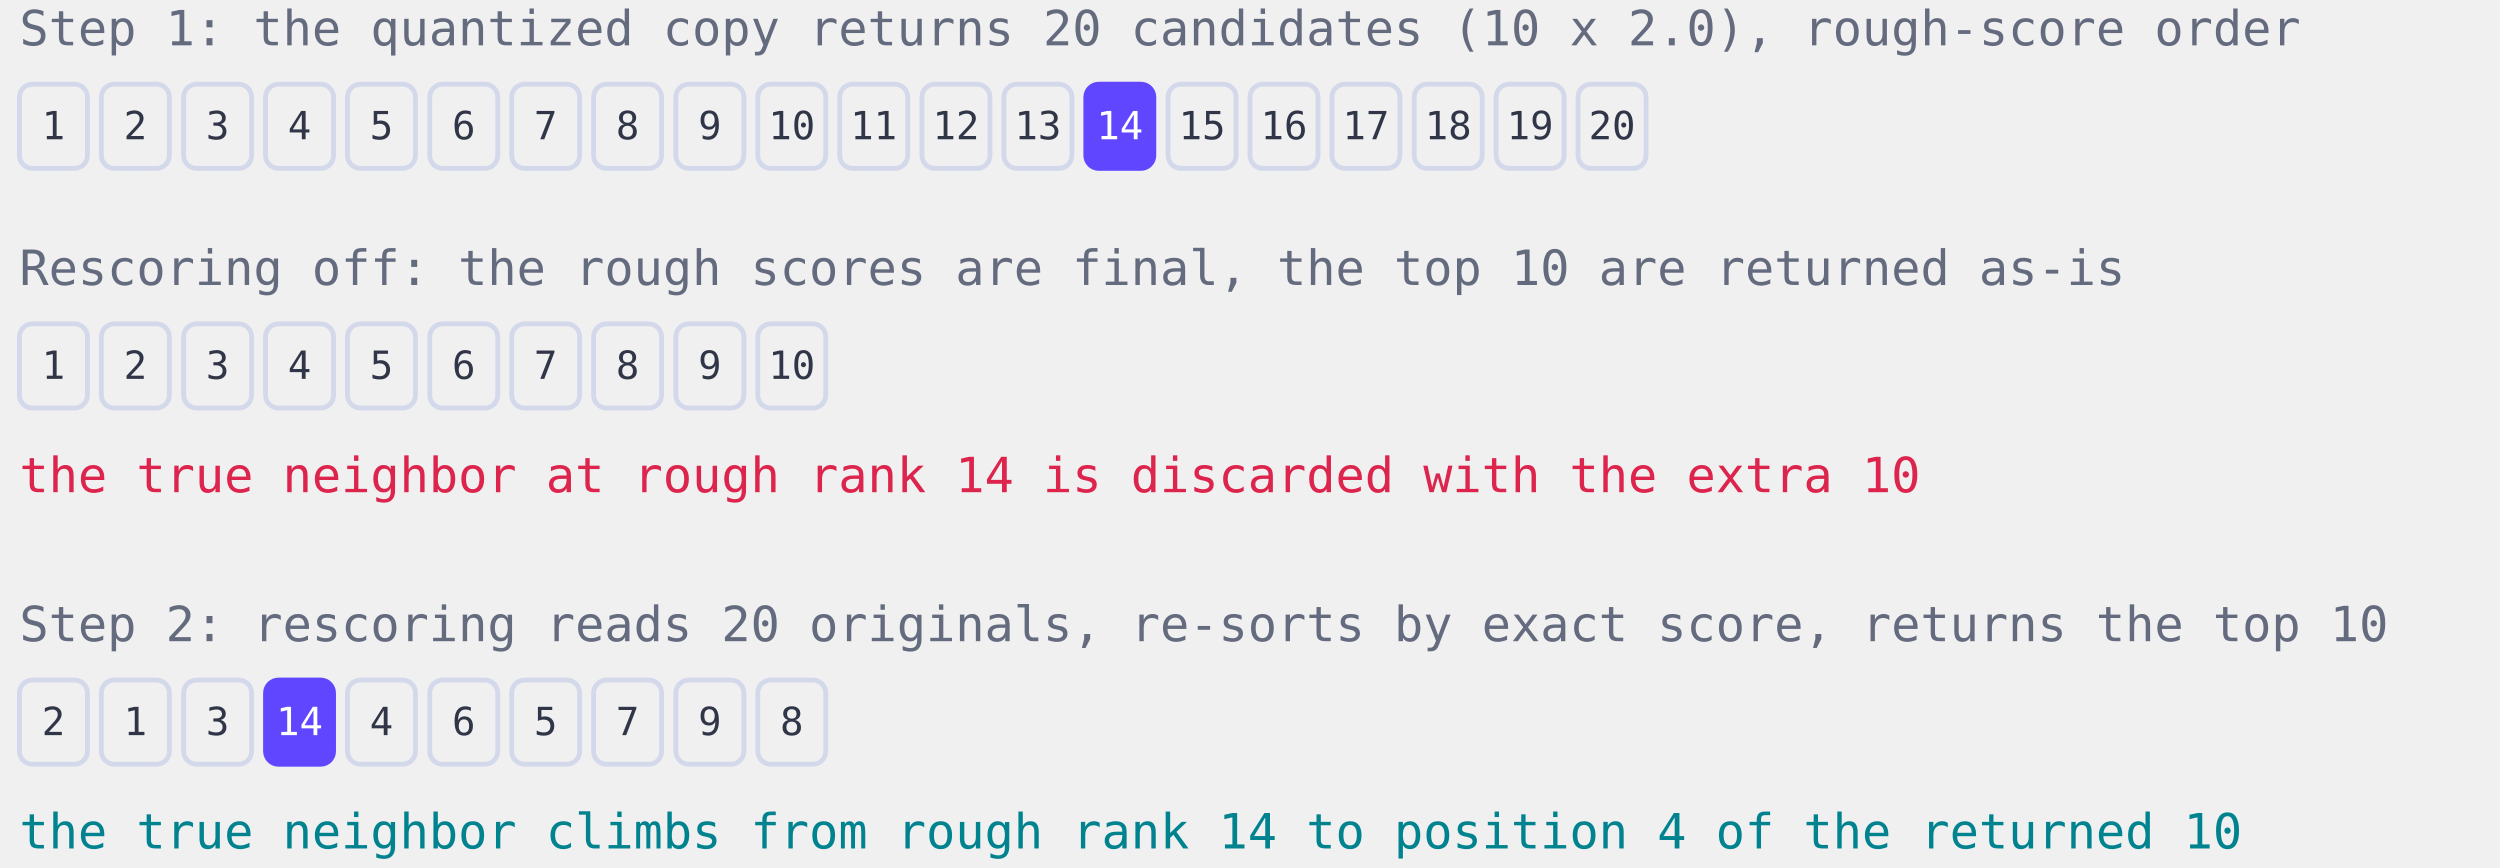
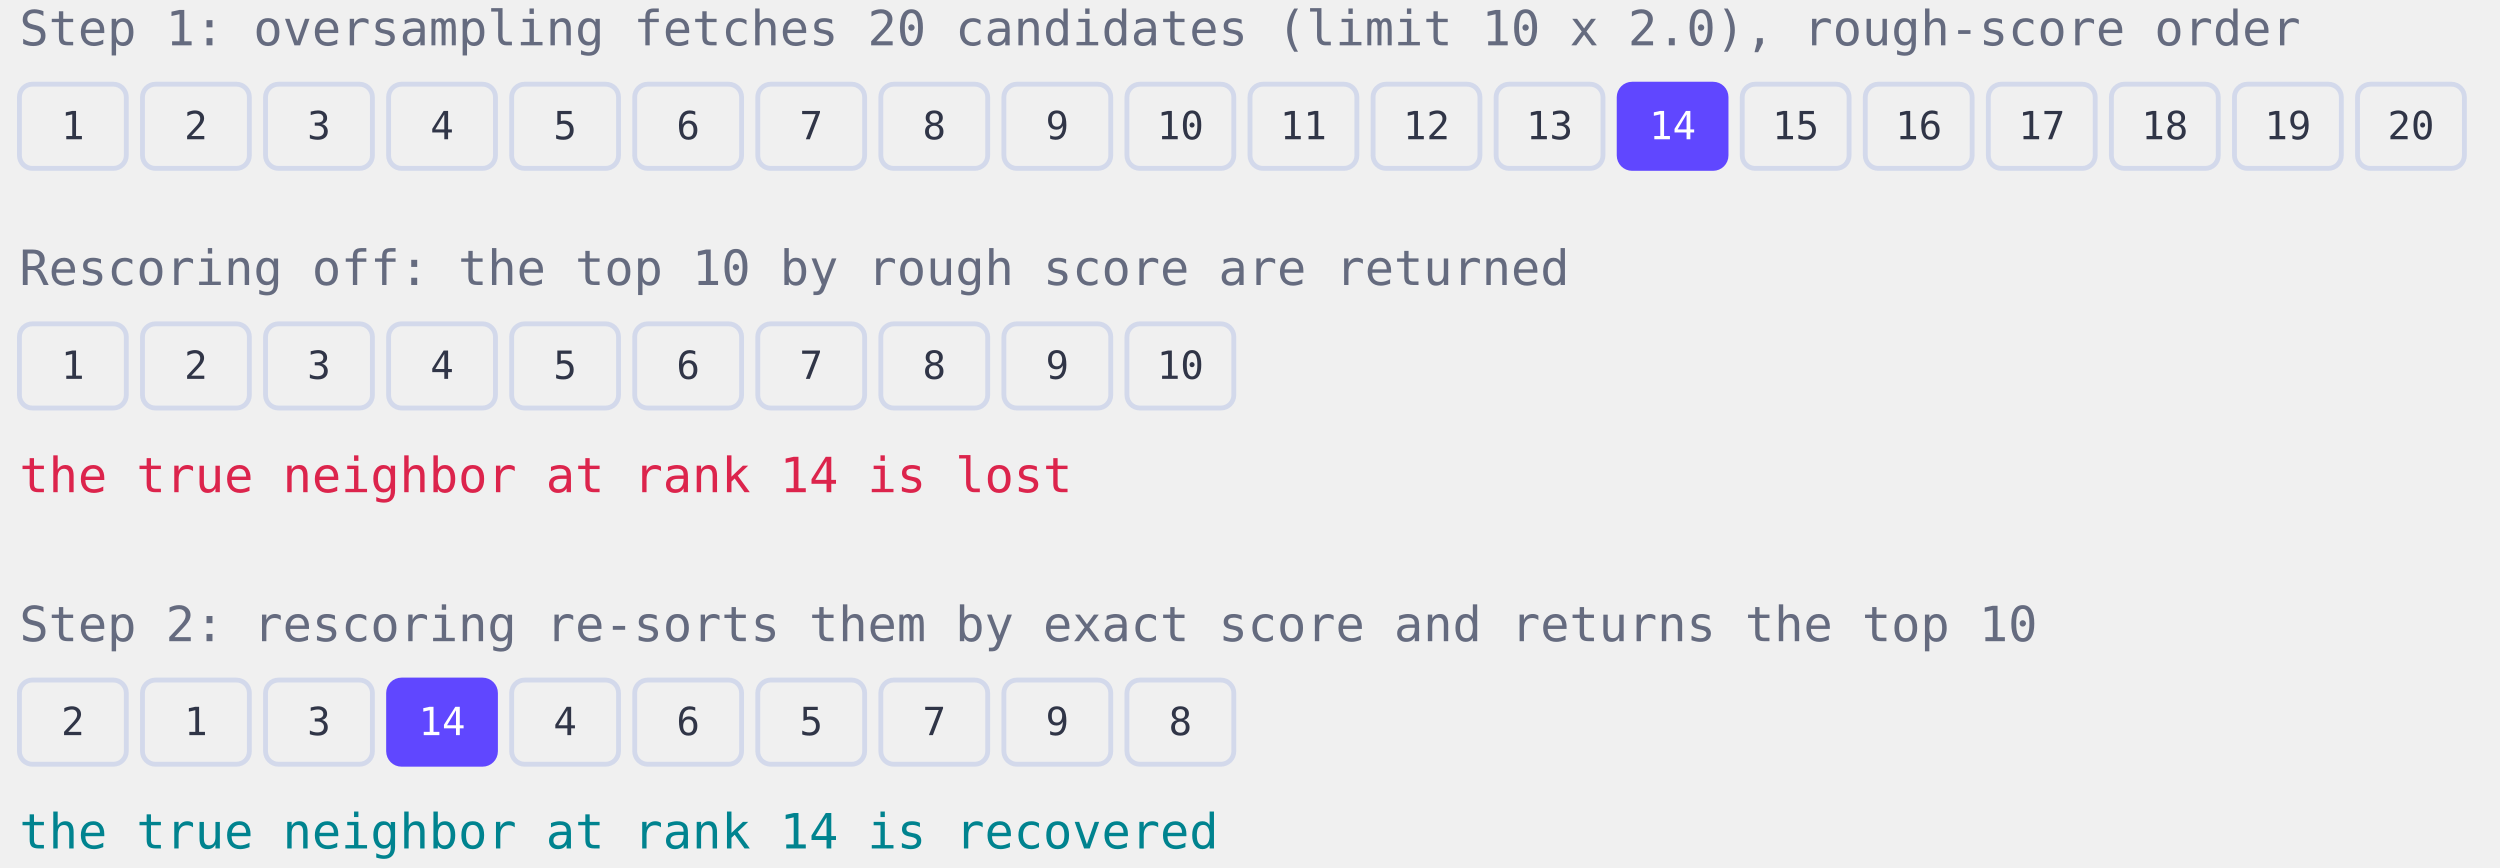
- <svg xmlns="http://www.w3.org/2000/svg" viewBox="-6 0 772 268" role="img" aria-label="Two-stage search: with limit 10 and oversampling 2.0 the quantized copy returns 20 candidates by rough score, the true neighbor at rank 14 among them. With rescoring off the top 10 rough scores are final and it is discarded. With rescoring on the 20 originals are re-scored and it climbs to position 4 of the returned 10. The ranks are illustrative.">
+ <svg xmlns="http://www.w3.org/2000/svg" viewBox="-6 0 772 268" role="img" aria-label="Two-stage search: oversampling fetches 20 candidates from the quantized copy by rough score, the true neighbor at rank 14 among them. With rescoring off the top 10 rough scores are returned and it is lost. With rescoring on the 20 originals are re-scored and it is recovered. The ranks are illustrative.">
  <style>
.qrs-h { fill: #656b7f; font-family: 'Geist Mono', ui-monospace, Menlo, monospace; font-size: 15px; }
.qrs-n { fill: #303547; font-family: 'Geist Mono', ui-monospace, Menlo, monospace; font-size: 12px; }
.qrs-n.is-hit { fill: #ffffff; }
- .qrs-n.is-miss { fill: #dc244c; }
.qrs-cell { fill: none; stroke: #d3d9eb; stroke-width: 1.5; }
.qrs-cell.is-hit { fill: #6047ff; stroke: #6047ff; }
- .qrs-cell.is-miss { stroke: #dc244c; stroke-dasharray: 4 3; }
.qrs-note { fill: #dc244c; font-family: 'Geist Mono', ui-monospace, Menlo, monospace; font-size: 15px; }
.qrs-keep { fill: #00838f; font-family: 'Geist Mono', ui-monospace, Menlo, monospace; font-size: 15px; }
</style>
-   <text class="qrs-h" x="0" y="14">Step 1: the quantized copy returns 20 candidates (10 x 2.0), rough-score order</text>
-   <rect class="qrs-cell" x="0.0" y="26" width="21" height="26" rx="4" />
-   <text class="qrs-n" x="10.5" y="43" text-anchor="middle">1</text>
-   <rect class="qrs-cell" x="25.3" y="26" width="21" height="26" rx="4" />
-   <text class="qrs-n" x="35.8" y="43" text-anchor="middle">2</text>
-   <rect class="qrs-cell" x="50.7" y="26" width="21" height="26" rx="4" />
-   <text class="qrs-n" x="61.2" y="43" text-anchor="middle">3</text>
-   <rect class="qrs-cell" x="76.0" y="26" width="21" height="26" rx="4" />
-   <text class="qrs-n" x="86.5" y="43" text-anchor="middle">4</text>
-   <rect class="qrs-cell" x="101.3" y="26" width="21" height="26" rx="4" />
-   <text class="qrs-n" x="111.8" y="43" text-anchor="middle">5</text>
-   <rect class="qrs-cell" x="126.7" y="26" width="21" height="26" rx="4" />
-   <text class="qrs-n" x="137.2" y="43" text-anchor="middle">6</text>
-   <rect class="qrs-cell" x="152.0" y="26" width="21" height="26" rx="4" />
-   <text class="qrs-n" x="162.5" y="43" text-anchor="middle">7</text>
-   <rect class="qrs-cell" x="177.3" y="26" width="21" height="26" rx="4" />
-   <text class="qrs-n" x="187.8" y="43" text-anchor="middle">8</text>
-   <rect class="qrs-cell" x="202.7" y="26" width="21" height="26" rx="4" />
-   <text class="qrs-n" x="213.2" y="43" text-anchor="middle">9</text>
-   <rect class="qrs-cell" x="228.0" y="26" width="21" height="26" rx="4" />
-   <text class="qrs-n" x="238.5" y="43" text-anchor="middle">10</text>
-   <rect class="qrs-cell" x="253.3" y="26" width="21" height="26" rx="4" />
-   <text class="qrs-n" x="263.8" y="43" text-anchor="middle">11</text>
-   <rect class="qrs-cell" x="278.7" y="26" width="21" height="26" rx="4" />
-   <text class="qrs-n" x="289.2" y="43" text-anchor="middle">12</text>
-   <rect class="qrs-cell" x="304.0" y="26" width="21" height="26" rx="4" />
-   <text class="qrs-n" x="314.5" y="43" text-anchor="middle">13</text>
-   <rect class="qrs-cell is-hit" x="329.3" y="26" width="21" height="26" rx="4" />
-   <text class="qrs-n is-hit" x="339.8" y="43" text-anchor="middle">14</text>
-   <rect class="qrs-cell" x="354.7" y="26" width="21" height="26" rx="4" />
-   <text class="qrs-n" x="365.2" y="43" text-anchor="middle">15</text>
-   <rect class="qrs-cell" x="380.0" y="26" width="21" height="26" rx="4" />
-   <text class="qrs-n" x="390.5" y="43" text-anchor="middle">16</text>
-   <rect class="qrs-cell" x="405.3" y="26" width="21" height="26" rx="4" />
-   <text class="qrs-n" x="415.8" y="43" text-anchor="middle">17</text>
-   <rect class="qrs-cell" x="430.7" y="26" width="21" height="26" rx="4" />
-   <text class="qrs-n" x="441.2" y="43" text-anchor="middle">18</text>
-   <rect class="qrs-cell" x="456.0" y="26" width="21" height="26" rx="4" />
-   <text class="qrs-n" x="466.5" y="43" text-anchor="middle">19</text>
-   <rect class="qrs-cell" x="481.3" y="26" width="21" height="26" rx="4" />
-   <text class="qrs-n" x="491.8" y="43" text-anchor="middle">20</text>
-   <text class="qrs-h" x="0" y="88">Rescoring off: the rough scores are final, the top 10 are returned as-is</text>
-   <rect class="qrs-cell" x="0.0" y="100" width="21" height="26" rx="4" />
-   <text class="qrs-n" x="10.5" y="117" text-anchor="middle">1</text>
-   <rect class="qrs-cell" x="25.3" y="100" width="21" height="26" rx="4" />
-   <text class="qrs-n" x="35.8" y="117" text-anchor="middle">2</text>
-   <rect class="qrs-cell" x="50.7" y="100" width="21" height="26" rx="4" />
-   <text class="qrs-n" x="61.2" y="117" text-anchor="middle">3</text>
-   <rect class="qrs-cell" x="76.0" y="100" width="21" height="26" rx="4" />
-   <text class="qrs-n" x="86.5" y="117" text-anchor="middle">4</text>
-   <rect class="qrs-cell" x="101.3" y="100" width="21" height="26" rx="4" />
-   <text class="qrs-n" x="111.8" y="117" text-anchor="middle">5</text>
-   <rect class="qrs-cell" x="126.7" y="100" width="21" height="26" rx="4" />
-   <text class="qrs-n" x="137.2" y="117" text-anchor="middle">6</text>
-   <rect class="qrs-cell" x="152.0" y="100" width="21" height="26" rx="4" />
-   <text class="qrs-n" x="162.5" y="117" text-anchor="middle">7</text>
-   <rect class="qrs-cell" x="177.3" y="100" width="21" height="26" rx="4" />
-   <text class="qrs-n" x="187.8" y="117" text-anchor="middle">8</text>
-   <rect class="qrs-cell" x="202.7" y="100" width="21" height="26" rx="4" />
-   <text class="qrs-n" x="213.2" y="117" text-anchor="middle">9</text>
-   <rect class="qrs-cell" x="228.0" y="100" width="21" height="26" rx="4" />
-   <text class="qrs-n" x="238.5" y="117" text-anchor="middle">10</text>
-   <text class="qrs-note" x="0" y="152">the true neighbor at rough rank 14 is discarded with the extra 10</text>
+   <text class="qrs-h" x="0" y="14">Step 1: oversampling fetches 20 candidates (limit 10 x 2.0), rough-score order</text>
+   <rect class="qrs-cell" x="0.0" y="26" width="33" height="26" rx="4" />
+   <text class="qrs-n" x="16.5" y="43" text-anchor="middle">1</text>
+   <rect class="qrs-cell" x="38.0" y="26" width="33" height="26" rx="4" />
+   <text class="qrs-n" x="54.5" y="43" text-anchor="middle">2</text>
+   <rect class="qrs-cell" x="76.0" y="26" width="33" height="26" rx="4" />
+   <text class="qrs-n" x="92.5" y="43" text-anchor="middle">3</text>
+   <rect class="qrs-cell" x="114.0" y="26" width="33" height="26" rx="4" />
+   <text class="qrs-n" x="130.5" y="43" text-anchor="middle">4</text>
+   <rect class="qrs-cell" x="152.0" y="26" width="33" height="26" rx="4" />
+   <text class="qrs-n" x="168.5" y="43" text-anchor="middle">5</text>
+   <rect class="qrs-cell" x="190.0" y="26" width="33" height="26" rx="4" />
+   <text class="qrs-n" x="206.5" y="43" text-anchor="middle">6</text>
+   <rect class="qrs-cell" x="228.0" y="26" width="33" height="26" rx="4" />
+   <text class="qrs-n" x="244.5" y="43" text-anchor="middle">7</text>
+   <rect class="qrs-cell" x="266.0" y="26" width="33" height="26" rx="4" />
+   <text class="qrs-n" x="282.5" y="43" text-anchor="middle">8</text>
+   <rect class="qrs-cell" x="304.0" y="26" width="33" height="26" rx="4" />
+   <text class="qrs-n" x="320.5" y="43" text-anchor="middle">9</text>
+   <rect class="qrs-cell" x="342.0" y="26" width="33" height="26" rx="4" />
+   <text class="qrs-n" x="358.5" y="43" text-anchor="middle">10</text>
+   <rect class="qrs-cell" x="380.0" y="26" width="33" height="26" rx="4" />
+   <text class="qrs-n" x="396.5" y="43" text-anchor="middle">11</text>
+   <rect class="qrs-cell" x="418.0" y="26" width="33" height="26" rx="4" />
+   <text class="qrs-n" x="434.5" y="43" text-anchor="middle">12</text>
+   <rect class="qrs-cell" x="456.0" y="26" width="33" height="26" rx="4" />
+   <text class="qrs-n" x="472.5" y="43" text-anchor="middle">13</text>
+   <rect class="qrs-cell is-hit" x="494.0" y="26" width="33" height="26" rx="4" />
+   <text class="qrs-n is-hit" x="510.5" y="43" text-anchor="middle">14</text>
+   <rect class="qrs-cell" x="532.0" y="26" width="33" height="26" rx="4" />
+   <text class="qrs-n" x="548.5" y="43" text-anchor="middle">15</text>
+   <rect class="qrs-cell" x="570.0" y="26" width="33" height="26" rx="4" />
+   <text class="qrs-n" x="586.5" y="43" text-anchor="middle">16</text>
+   <rect class="qrs-cell" x="608.0" y="26" width="33" height="26" rx="4" />
+   <text class="qrs-n" x="624.5" y="43" text-anchor="middle">17</text>
+   <rect class="qrs-cell" x="646.0" y="26" width="33" height="26" rx="4" />
+   <text class="qrs-n" x="662.5" y="43" text-anchor="middle">18</text>
+   <rect class="qrs-cell" x="684.0" y="26" width="33" height="26" rx="4" />
+   <text class="qrs-n" x="700.5" y="43" text-anchor="middle">19</text>
+   <rect class="qrs-cell" x="722.0" y="26" width="33" height="26" rx="4" />
+   <text class="qrs-n" x="738.5" y="43" text-anchor="middle">20</text>
+   <text class="qrs-h" x="0" y="88">Rescoring off: the top 10 by rough score are returned</text>
+   <rect class="qrs-cell" x="0.0" y="100" width="33" height="26" rx="4" />
+   <text class="qrs-n" x="16.5" y="117" text-anchor="middle">1</text>
+   <rect class="qrs-cell" x="38.0" y="100" width="33" height="26" rx="4" />
+   <text class="qrs-n" x="54.5" y="117" text-anchor="middle">2</text>
+   <rect class="qrs-cell" x="76.0" y="100" width="33" height="26" rx="4" />
+   <text class="qrs-n" x="92.5" y="117" text-anchor="middle">3</text>
+   <rect class="qrs-cell" x="114.0" y="100" width="33" height="26" rx="4" />
+   <text class="qrs-n" x="130.5" y="117" text-anchor="middle">4</text>
+   <rect class="qrs-cell" x="152.0" y="100" width="33" height="26" rx="4" />
+   <text class="qrs-n" x="168.5" y="117" text-anchor="middle">5</text>
+   <rect class="qrs-cell" x="190.0" y="100" width="33" height="26" rx="4" />
+   <text class="qrs-n" x="206.5" y="117" text-anchor="middle">6</text>
+   <rect class="qrs-cell" x="228.0" y="100" width="33" height="26" rx="4" />
+   <text class="qrs-n" x="244.5" y="117" text-anchor="middle">7</text>
+   <rect class="qrs-cell" x="266.0" y="100" width="33" height="26" rx="4" />
+   <text class="qrs-n" x="282.5" y="117" text-anchor="middle">8</text>
+   <rect class="qrs-cell" x="304.0" y="100" width="33" height="26" rx="4" />
+   <text class="qrs-n" x="320.5" y="117" text-anchor="middle">9</text>
+   <rect class="qrs-cell" x="342.0" y="100" width="33" height="26" rx="4" />
+   <text class="qrs-n" x="358.5" y="117" text-anchor="middle">10</text>
+   <text class="qrs-note" x="0" y="152">the true neighbor at rank 14 is lost</text>
  <g transform="translate(0,110)">
-     <text class="qrs-h" x="0" y="88">Step 2: rescoring reads 20 originals, re-sorts by exact score, returns the top 10</text>
-     <rect class="qrs-cell" x="0.0" y="100" width="21" height="26" rx="4" />
-     <text class="qrs-n" x="10.5" y="117" text-anchor="middle">2</text>
-     <rect class="qrs-cell" x="25.3" y="100" width="21" height="26" rx="4" />
-     <text class="qrs-n" x="35.8" y="117" text-anchor="middle">1</text>
-     <rect class="qrs-cell" x="50.7" y="100" width="21" height="26" rx="4" />
-     <text class="qrs-n" x="61.2" y="117" text-anchor="middle">3</text>
-     <rect class="qrs-cell is-hit" x="76.0" y="100" width="21" height="26" rx="4" />
-     <text class="qrs-n is-hit" x="86.5" y="117" text-anchor="middle">14</text>
-     <rect class="qrs-cell" x="101.3" y="100" width="21" height="26" rx="4" />
-     <text class="qrs-n" x="111.8" y="117" text-anchor="middle">4</text>
-     <rect class="qrs-cell" x="126.7" y="100" width="21" height="26" rx="4" />
-     <text class="qrs-n" x="137.2" y="117" text-anchor="middle">6</text>
-     <rect class="qrs-cell" x="152.0" y="100" width="21" height="26" rx="4" />
-     <text class="qrs-n" x="162.5" y="117" text-anchor="middle">5</text>
-     <rect class="qrs-cell" x="177.3" y="100" width="21" height="26" rx="4" />
-     <text class="qrs-n" x="187.8" y="117" text-anchor="middle">7</text>
-     <rect class="qrs-cell" x="202.7" y="100" width="21" height="26" rx="4" />
-     <text class="qrs-n" x="213.2" y="117" text-anchor="middle">9</text>
-     <rect class="qrs-cell" x="228.0" y="100" width="21" height="26" rx="4" />
-     <text class="qrs-n" x="238.5" y="117" text-anchor="middle">8</text>
-     <text class="qrs-keep" x="0" y="152">the true neighbor climbs from rough rank 14 to position 4 of the returned 10</text>
+     <text class="qrs-h" x="0" y="88">Step 2: rescoring re-sorts them by exact score and returns the top 10</text>
+     <rect class="qrs-cell" x="0.0" y="100" width="33" height="26" rx="4" />
+     <text class="qrs-n" x="16.5" y="117" text-anchor="middle">2</text>
+     <rect class="qrs-cell" x="38.0" y="100" width="33" height="26" rx="4" />
+     <text class="qrs-n" x="54.5" y="117" text-anchor="middle">1</text>
+     <rect class="qrs-cell" x="76.0" y="100" width="33" height="26" rx="4" />
+     <text class="qrs-n" x="92.5" y="117" text-anchor="middle">3</text>
+     <rect class="qrs-cell is-hit" x="114.0" y="100" width="33" height="26" rx="4" />
+     <text class="qrs-n is-hit" x="130.5" y="117" text-anchor="middle">14</text>
+     <rect class="qrs-cell" x="152.0" y="100" width="33" height="26" rx="4" />
+     <text class="qrs-n" x="168.5" y="117" text-anchor="middle">4</text>
+     <rect class="qrs-cell" x="190.0" y="100" width="33" height="26" rx="4" />
+     <text class="qrs-n" x="206.5" y="117" text-anchor="middle">6</text>
+     <rect class="qrs-cell" x="228.0" y="100" width="33" height="26" rx="4" />
+     <text class="qrs-n" x="244.5" y="117" text-anchor="middle">5</text>
+     <rect class="qrs-cell" x="266.0" y="100" width="33" height="26" rx="4" />
+     <text class="qrs-n" x="282.5" y="117" text-anchor="middle">7</text>
+     <rect class="qrs-cell" x="304.0" y="100" width="33" height="26" rx="4" />
+     <text class="qrs-n" x="320.5" y="117" text-anchor="middle">9</text>
+     <rect class="qrs-cell" x="342.0" y="100" width="33" height="26" rx="4" />
+     <text class="qrs-n" x="358.5" y="117" text-anchor="middle">8</text>
+     <text class="qrs-keep" x="0" y="152">the true neighbor at rank 14 is recovered</text>
  </g>
</svg>
